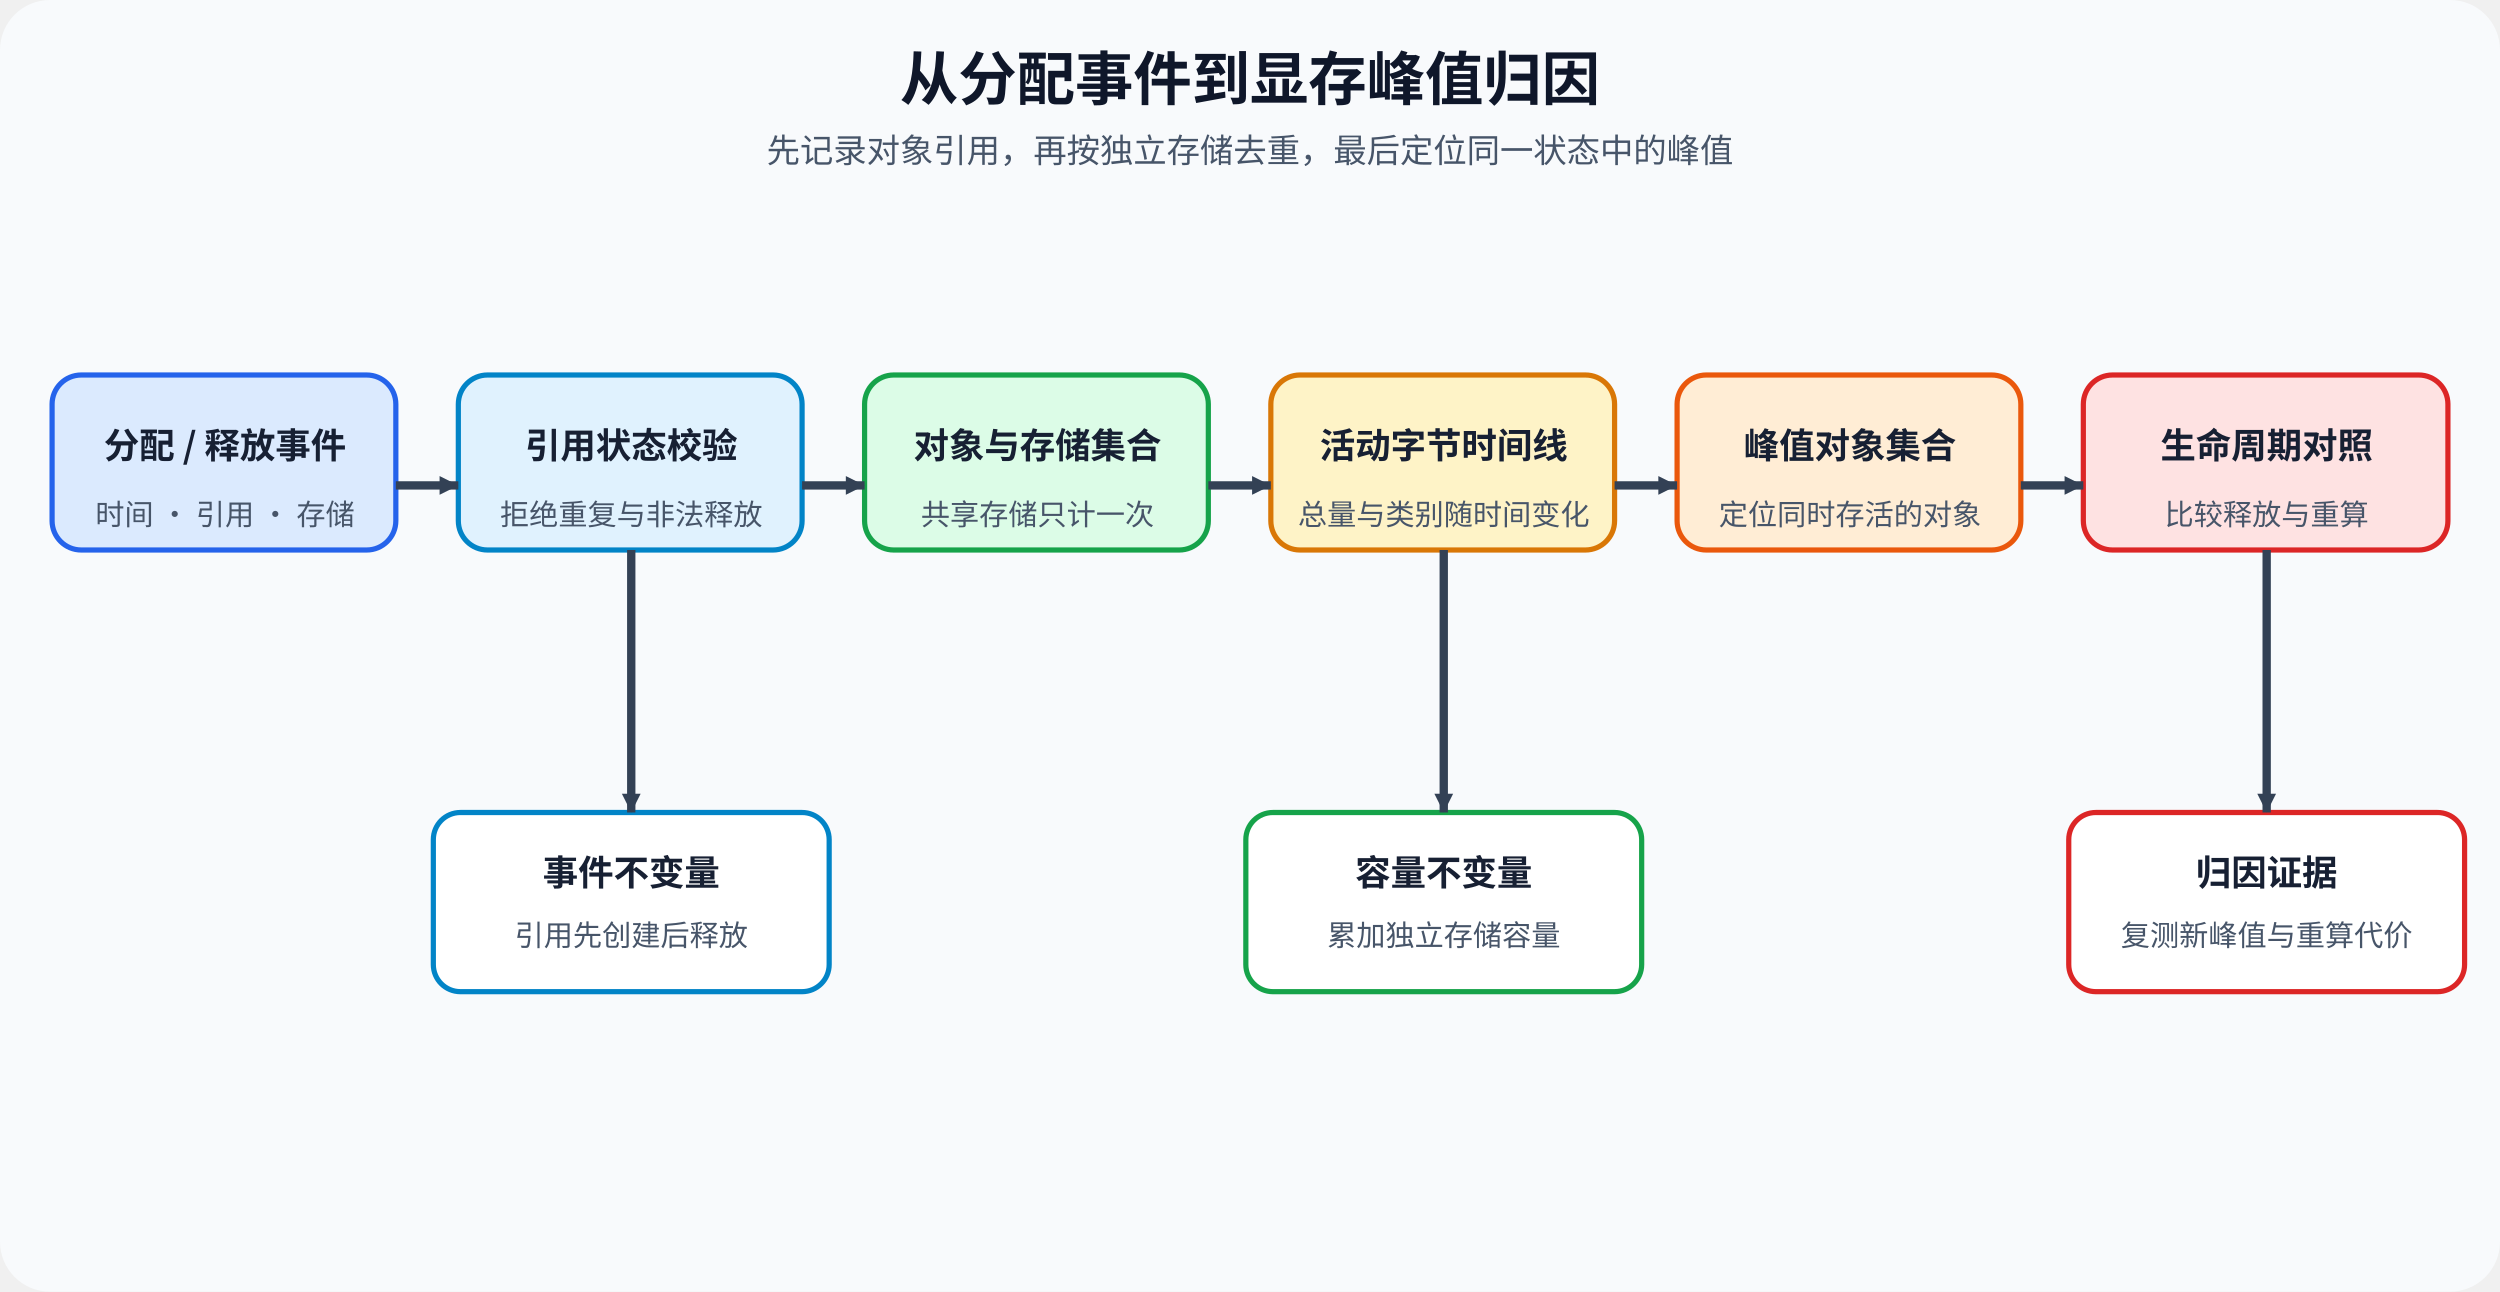
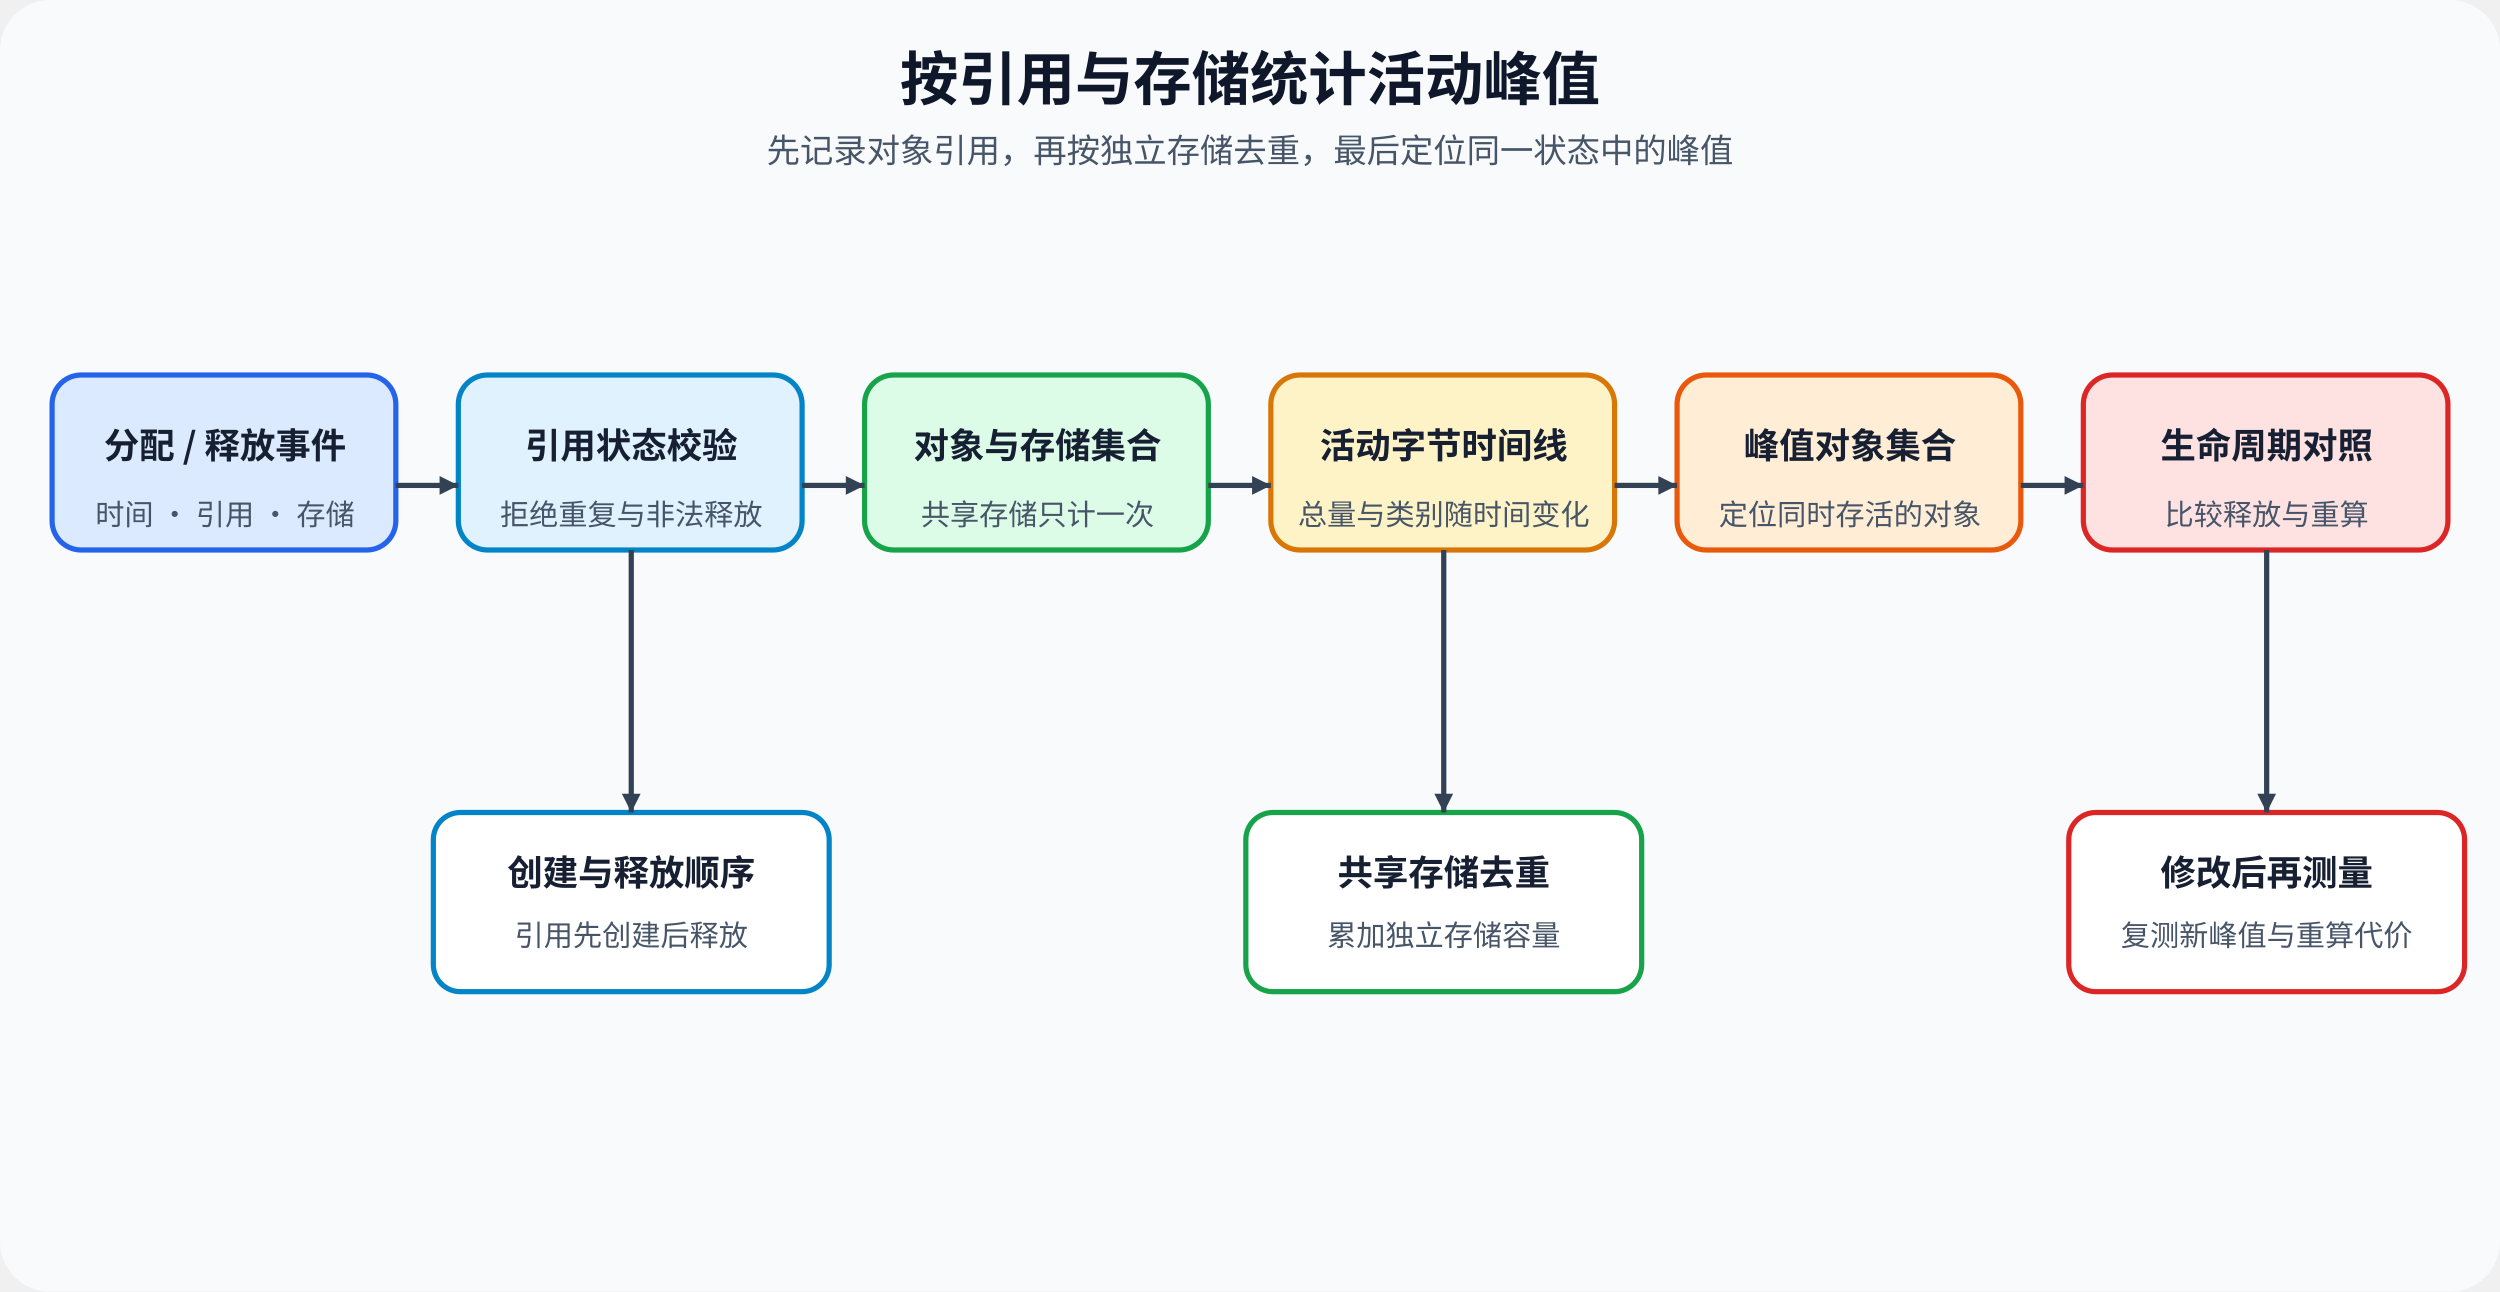
<svg xmlns="http://www.w3.org/2000/svg" width="1200" height="620" viewBox="0 0 1200 620" role="img" aria-labelledby="title desc">
  <defs>
    <marker id="arrow" markerWidth="9" markerHeight="9" refX="9" refY="4.5" orient="auto" markerUnits="userSpaceOnUse">
      <path d="M0 0 L9 4.5 L0 9 Z" fill="#334155" />
    </marker>
    <style>
      .title{font-family:"Noto Sans CJK SC",sans-serif;font-size:28px;font-weight:700;fill:#0f172a}.subtitle{font-family:"Noto Sans CJK SC",sans-serif;font-size:16px;fill:#475569}
      .node-title{font-family:"Noto Sans CJK SC",sans-serif;font-size:17px;font-weight:700;fill:#172033}.node-text{font-family:"Noto Sans CJK SC",sans-serif;font-size:14px;fill:#475569}
-       .edge{fill:none;stroke:#334155;stroke-width:4;marker-end:url(#arrow)}
+       .edge{fill:none;stroke:#334155;stroke-width:2.5;marker-end:url(#arrow)}
    </style>
  </defs>
  <rect width="1200" height="620" rx="24" fill="#f8fafc" />
-   <text x="600" y="48" text-anchor="middle" class="title">从分配事件到显存峰值归因</text>
+   <text x="600" y="48" text-anchor="middle" class="title">按引用与存储统计活动峰值</text>
  <text x="600" y="78" text-anchor="middle" class="subtitle">先记录对象引用，再按独立存储去重，最后定位同一状态中的峰值</text>
  <g>
    <rect x="25" y="180" width="165" height="84" rx="14" fill="#dbeafe" stroke="#2563eb" stroke-width="2.5" />
    <text x="108" y="220" text-anchor="middle" class="node-title">分配 / 释放事件</text>
    <text x="108" y="252" text-anchor="middle" class="node-text">时间 · 引用 · 存储</text>
    <rect x="220" y="180" width="165" height="84" rx="14" fill="#e0f2fe" stroke="#0284c7" stroke-width="2.5" />
    <text x="303" y="220" text-anchor="middle" class="node-title">引用状态校验</text>
    <text x="303" y="252" text-anchor="middle" class="node-text">拒绝重复与非法释放</text>
    <rect x="415" y="180" width="165" height="84" rx="14" fill="#dcfce7" stroke="#16a34a" stroke-width="2.5" />
    <text x="498" y="220" text-anchor="middle" class="node-title">对象与存储集合</text>
    <text x="498" y="252" text-anchor="middle" class="node-text">共享存储只计一次</text>
    <rect x="610" y="180" width="165" height="84" rx="14" fill="#fef3c7" stroke="#d97706" stroke-width="2.5" />
    <text x="693" y="220" text-anchor="middle" class="node-title">活动字节时间线</text>
    <text x="693" y="252" text-anchor="middle" class="node-text">总量与类别随时间变化</text>
    <rect x="805" y="180" width="165" height="84" rx="14" fill="#ffedd5" stroke="#ea580c" stroke-width="2.5" />
    <text x="888" y="220" text-anchor="middle" class="node-title">峰值对象集合</text>
    <text x="888" y="252" text-anchor="middle" class="node-text">定位同时存活的对象</text>
    <rect x="1000" y="180" width="175" height="84" rx="14" fill="#fee2e2" stroke="#dc2626" stroke-width="2.5" />
    <text x="1088" y="220" text-anchor="middle" class="node-title">生命周期对照</text>
    <text x="1088" y="252" text-anchor="middle" class="node-text">比较释放与重算</text>
    <path d="M190 233 H220" class="edge" />
    <path d="M385 233 H415" class="edge" />
    <path d="M580 233 H610" class="edge" />
    <path d="M775 233 H805" class="edge" />
    <path d="M970 233 H1000" class="edge" />
  </g>
  <g>
    <rect x="208" y="390" width="190" height="86" rx="13" fill="#ffffff" stroke="#0284c7" stroke-width="2.5" />
-     <text x="303" y="425" text-anchor="middle" class="node-title">事件不变量</text>
+     <text x="303" y="425" text-anchor="middle" class="node-title">创建与释放顺序</text>
    <text x="303" y="454" text-anchor="middle" class="node-text">引用先创建后释放</text>
    <path d="M303 264 V390" class="edge" />
    <rect x="598" y="390" width="190" height="86" rx="13" fill="#ffffff" stroke="#16a34a" stroke-width="2.5" />
-     <text x="693" y="425" text-anchor="middle" class="node-title">容量不变量</text>
+     <text x="693" y="425" text-anchor="middle" class="node-title">共享存储去重</text>
    <text x="693" y="454" text-anchor="middle" class="node-text">累加独立存储容量</text>
    <path d="M693 264 V390" class="edge" />
    <rect x="993" y="390" width="190" height="86" rx="13" fill="#ffffff" stroke="#dc2626" stroke-width="2.5" />
-     <text x="1088" y="425" text-anchor="middle" class="node-title">归因证据</text>
+     <text x="1088" y="425" text-anchor="middle" class="node-title">修改后再测量</text>
    <text x="1088" y="454" text-anchor="middle" class="node-text">复测新峰值与重算代价</text>
    <path d="M1088 264 V390" class="edge" />
  </g>
</svg>
